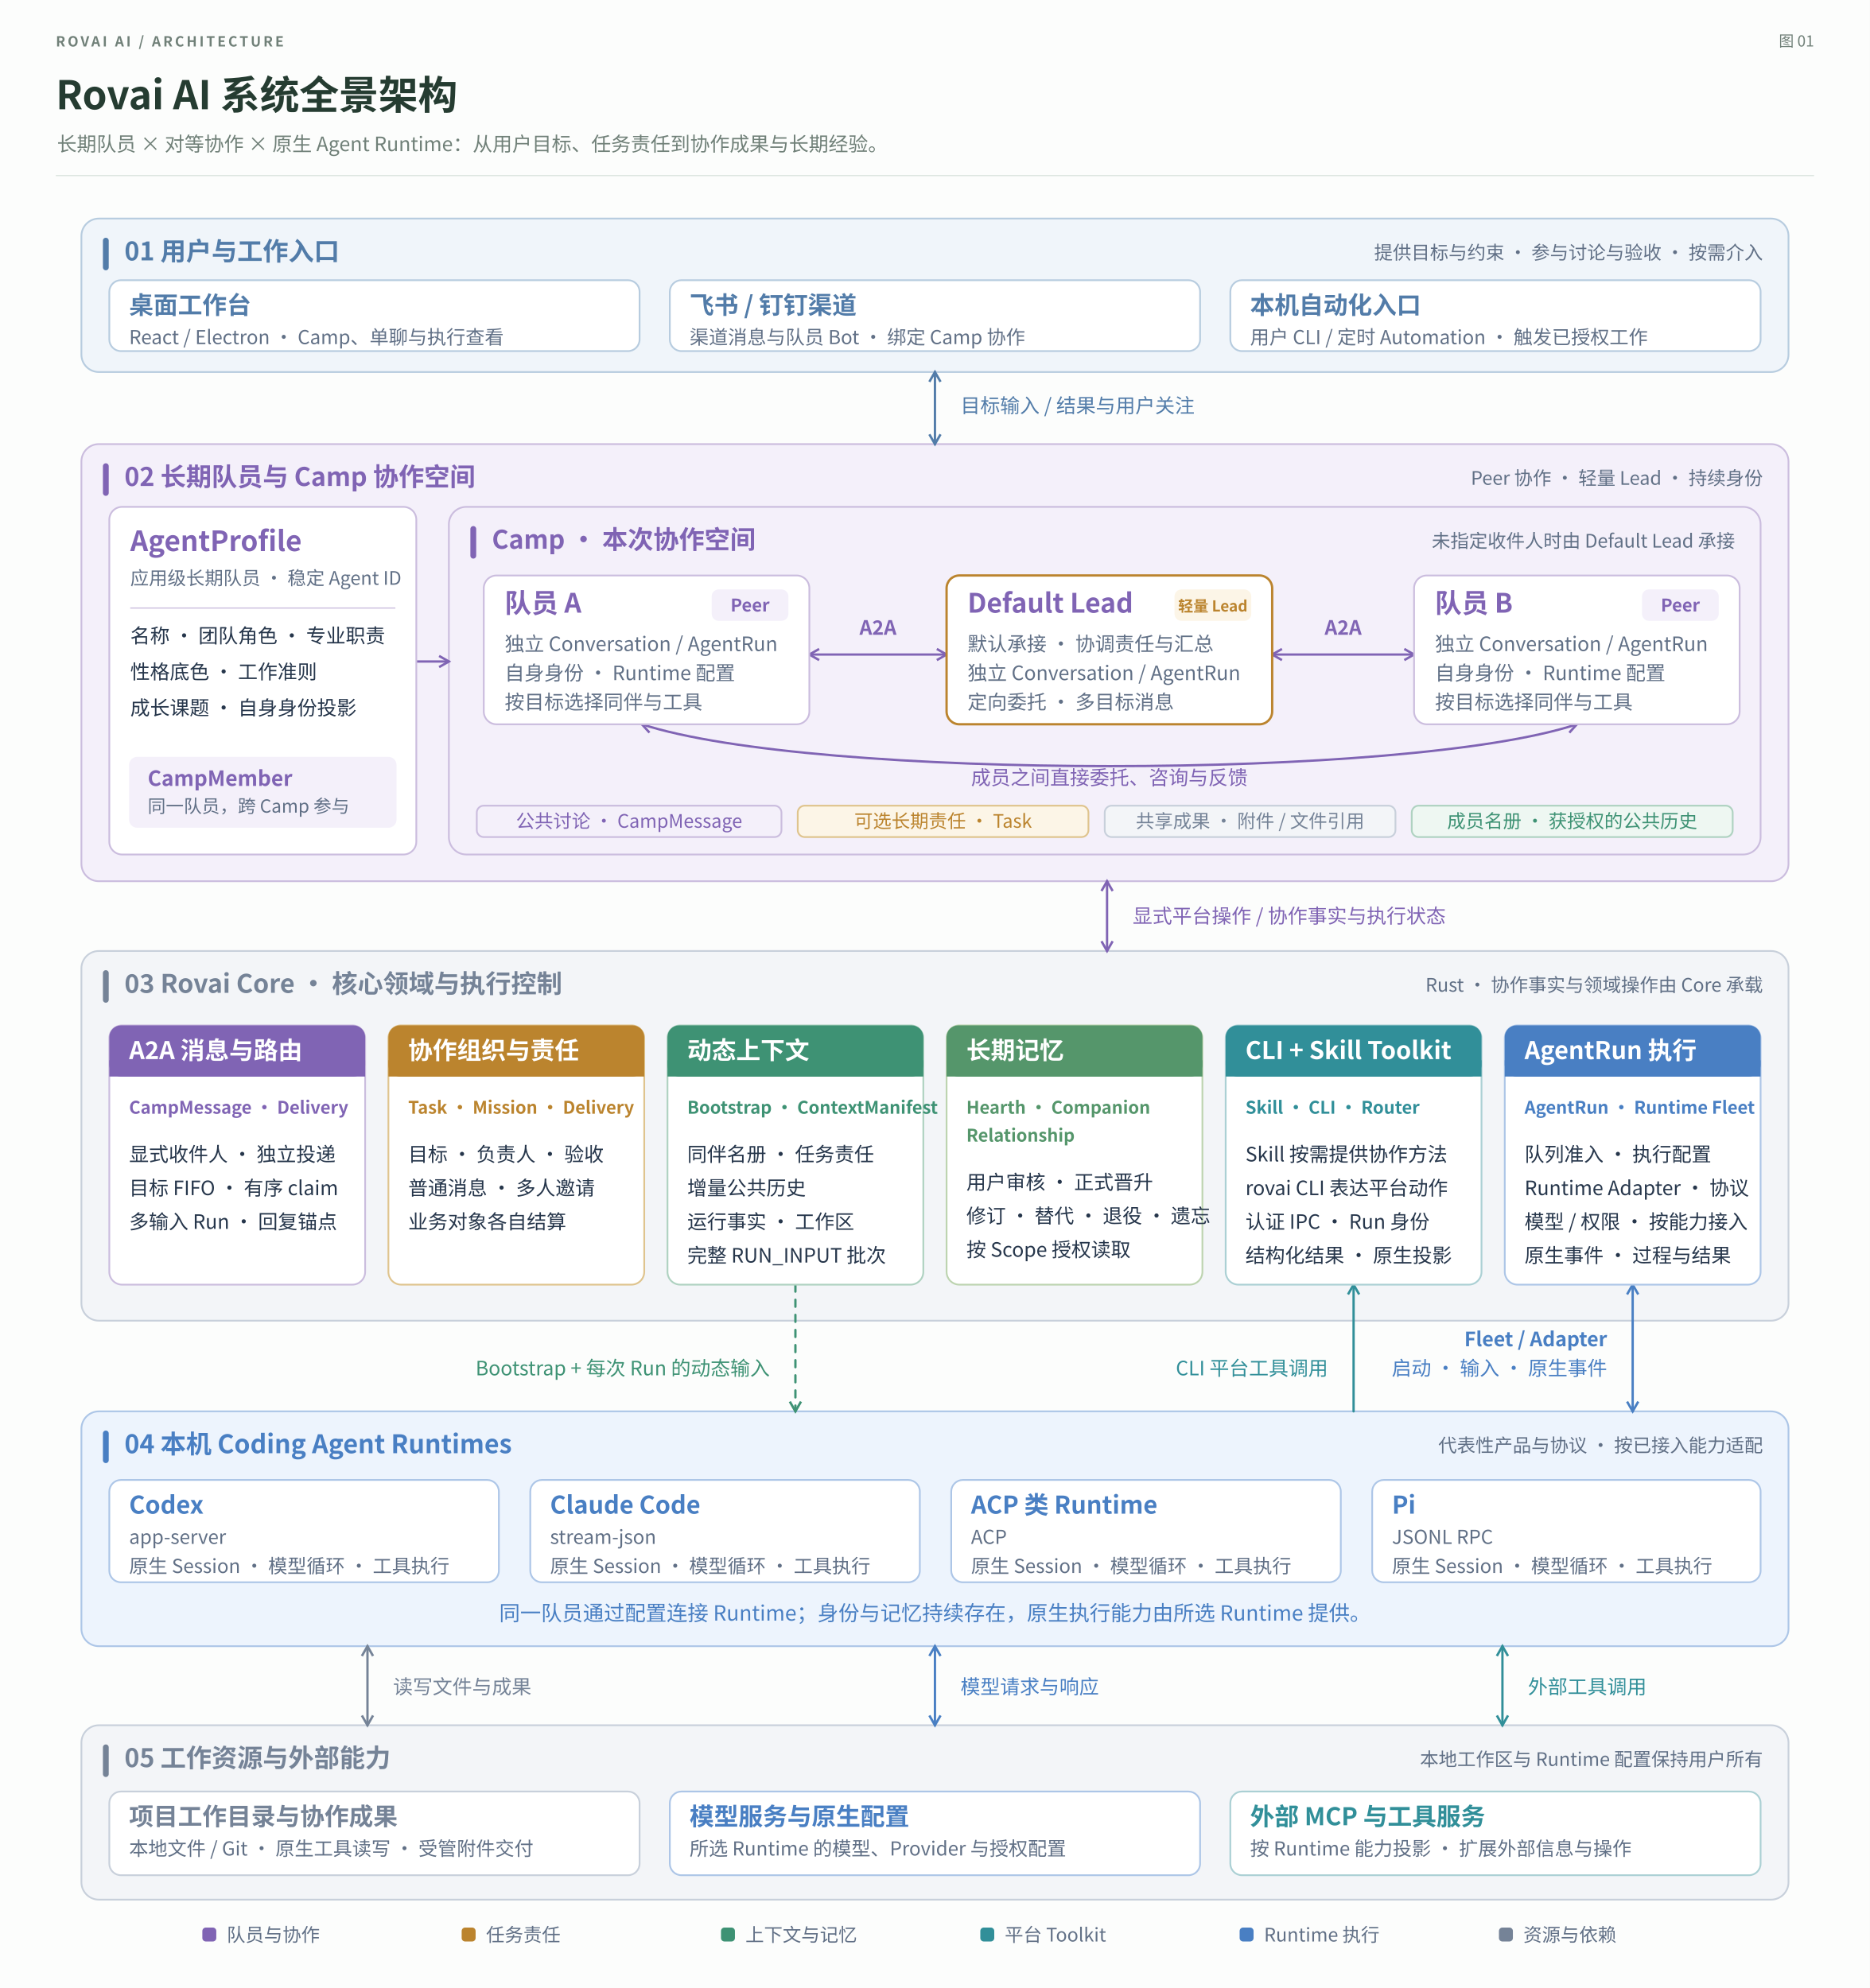
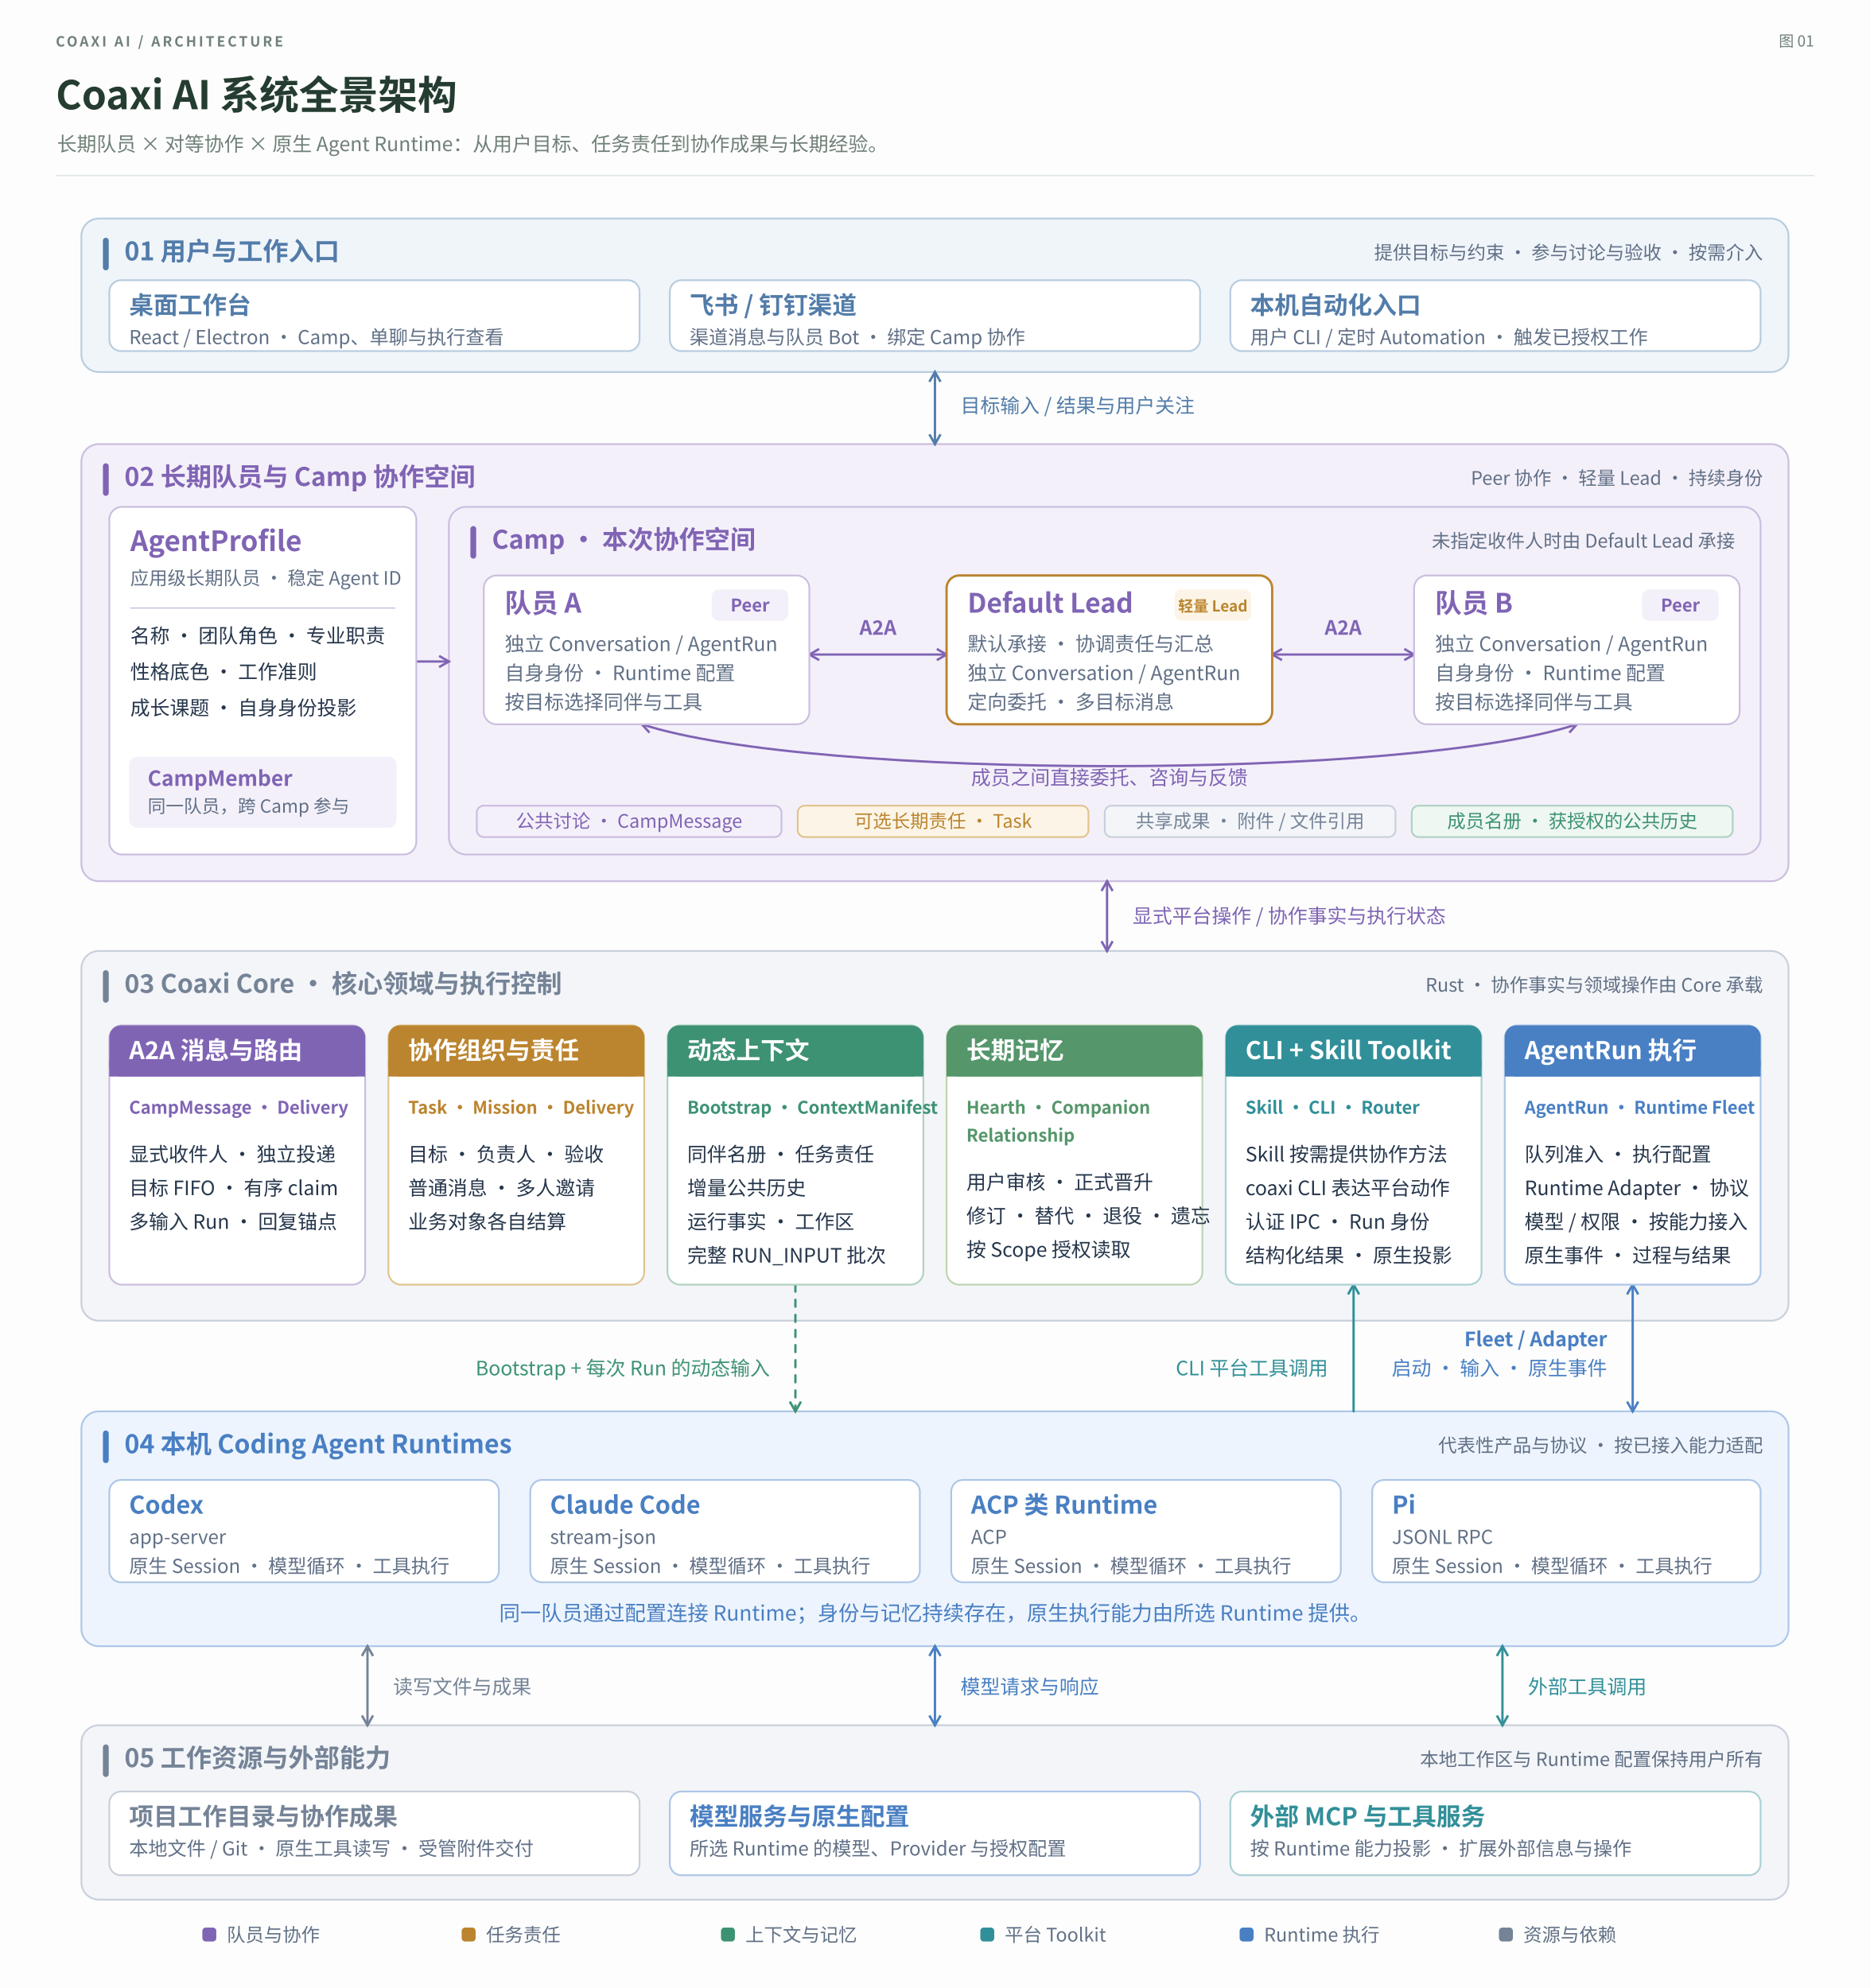
<svg xmlns="http://www.w3.org/2000/svg" width="1608" height="1710" viewBox="0 0 1608 1710" role="img" aria-labelledby="figure-title figure-description">
  <rect width="1608" height="1710" fill="#fcfdfc" />
  <g font-family="PingFang SC, Microsoft YaHei, Noto Sans CJK SC, sans-serif" fill="#253c31">
-     <text x="48" y="40" fill="#708078" font-size="12" font-weight="600" letter-spacing="2">ROVAI AI / ARCHITECTURE</text>
+     <text x="48" y="40" fill="#708078" font-size="12" font-weight="600" letter-spacing="2">COAXI AI / ARCHITECTURE</text>
    <text x="1560" y="40" fill="#708078" font-size="13" text-anchor="end">图 01</text>
-     <text x="48" y="94" font-size="34" font-weight="600">Rovai AI 系统全景架构</text>
+     <text x="48" y="94" font-size="34" font-weight="600">Coaxi AI 系统全景架构</text>
    <text x="49" y="130" fill="#708078" font-size="17">长期队员 × 对等协作 × 原生 Agent Runtime：从用户目标、任务责任到协作成果与长期经验。</text>
    <path d="M48 151 H1560" stroke="#dce5df" stroke-width="1" />
  </g>
  <svg viewBox="0 0 1504 1510" x="52" y="174" width="1504" height="1510">
    <defs>
      <marker id="overview-arrow-527ca9" viewBox="0 0 10 10" refX="8" refY="5" markerWidth="6" markerHeight="6" orient="auto-start-reverse">
        <path d="M1 1 L8 5 L1 9" fill="none" stroke="#527ca9" stroke-width="1.7" />
      </marker>
      <marker id="overview-arrow-8064b4" viewBox="0 0 10 10" refX="8" refY="5" markerWidth="6" markerHeight="6" orient="auto-start-reverse">
        <path d="M1 1 L8 5 L1 9" fill="none" stroke="#8064b4" stroke-width="1.7" />
      </marker>
      <marker id="overview-arrow-bb842e" viewBox="0 0 10 10" refX="8" refY="5" markerWidth="6" markerHeight="6" orient="auto-start-reverse">
        <path d="M1 1 L8 5 L1 9" fill="none" stroke="#bb842e" stroke-width="1.7" />
      </marker>
      <marker id="overview-arrow-3e9274" viewBox="0 0 10 10" refX="8" refY="5" markerWidth="6" markerHeight="6" orient="auto-start-reverse">
        <path d="M1 1 L8 5 L1 9" fill="none" stroke="#3e9274" stroke-width="1.7" />
      </marker>
      <marker id="overview-arrow-55966b" viewBox="0 0 10 10" refX="8" refY="5" markerWidth="6" markerHeight="6" orient="auto-start-reverse">
        <path d="M1 1 L8 5 L1 9" fill="none" stroke="#55966b" stroke-width="1.7" />
      </marker>
      <marker id="overview-arrow-318f99" viewBox="0 0 10 10" refX="8" refY="5" markerWidth="6" markerHeight="6" orient="auto-start-reverse">
        <path d="M1 1 L8 5 L1 9" fill="none" stroke="#318f99" stroke-width="1.7" />
      </marker>
      <marker id="overview-arrow-497fc3" viewBox="0 0 10 10" refX="8" refY="5" markerWidth="6" markerHeight="6" orient="auto-start-reverse">
        <path d="M1 1 L8 5 L1 9" fill="none" stroke="#497fc3" stroke-width="1.7" />
      </marker>
      <marker id="overview-arrow-758397" viewBox="0 0 10 10" refX="8" refY="5" markerWidth="6" markerHeight="6" orient="auto-start-reverse">
        <path d="M1 1 L8 5 L1 9" fill="none" stroke="#758397" stroke-width="1.7" />
      </marker>
    </defs>
    <g font-family="PingFang SC, Microsoft YaHei, Noto Sans CJK SC, sans-serif">
      <rect x="18" y="14" width="1468" height="132" rx="15" fill="#f0f5fa" stroke="#b7ccdf" stroke-width="1.5" />
      <path d="M39 33 V56" stroke="#527ca9" stroke-width="5" stroke-linecap="round" />
      <text x="55" y="50" font-size="22" font-weight="600" fill="#527ca9" text-anchor="start">01  用户与工作入口</text>
      <text x="1464" y="49" font-size="16" font-weight="400" fill="#617086" text-anchor="end">提供目标与约束 · 参与讨论与验收 · 按需介入</text>
      <rect x="18" y="208" width="1468" height="376" rx="15" fill="#f4f0fa" stroke="#cbbdde" stroke-width="1.5" />
      <path d="M39 227 V250" stroke="#8064b4" stroke-width="5" stroke-linecap="round" />
      <text x="55" y="244" font-size="22" font-weight="600" fill="#8064b4" text-anchor="start">02  长期队员与 Camp 协作空间</text>
      <text x="1464" y="243" font-size="16" font-weight="400" fill="#617086" text-anchor="end">Peer 协作 · 轻量 Lead · 持续身份</text>
      <rect x="334" y="262" width="1128" height="299" rx="15" fill="#f4f0fa" stroke="#cbbdde" stroke-width="1.5" />
      <path d="M355 281 V304" stroke="#8064b4" stroke-width="5" stroke-linecap="round" />
      <text x="371" y="298" font-size="22" font-weight="600" fill="#8064b4" text-anchor="start">Camp · 本次协作空间</text>
      <text x="1440" y="297" font-size="16" font-weight="400" fill="#617086" text-anchor="end">未指定收件人时由 Default Lead 承接</text>
      <rect x="18" y="644" width="1468" height="318" rx="15" fill="#f3f5f8" stroke="#c8d0db" stroke-width="1.5" />
      <path d="M39 663 V686" stroke="#758397" stroke-width="5" stroke-linecap="round" />
-       <text x="55" y="680" font-size="22" font-weight="600" fill="#758397" text-anchor="start">03  Rovai Core · 核心领域与执行控制</text>
+       <text x="55" y="680" font-size="22" font-weight="600" fill="#758397" text-anchor="start">03  Coaxi Core · 核心领域与执行控制</text>
      <text x="1464" y="679" font-size="16" font-weight="400" fill="#617086" text-anchor="end">Rust · 协作事实与领域操作由 Core 承载</text>
      <rect x="18" y="1040" width="1468" height="202" rx="15" fill="#edf4fd" stroke="#adc6e7" stroke-width="1.5" />
      <path d="M39 1059 V1082" stroke="#497fc3" stroke-width="5" stroke-linecap="round" />
      <text x="55" y="1076" font-size="22" font-weight="600" fill="#497fc3" text-anchor="start">04  本机 Coding Agent Runtimes</text>
      <text x="1464" y="1075" font-size="16" font-weight="400" fill="#617086" text-anchor="end">代表性产品与协议 · 按已接入能力适配</text>
      <rect x="18" y="1310" width="1468" height="150" rx="15" fill="#f3f5f8" stroke="#c8d0db" stroke-width="1.5" />
      <path d="M39 1329 V1352" stroke="#758397" stroke-width="5" stroke-linecap="round" />
      <text x="55" y="1346" font-size="22" font-weight="600" fill="#758397" text-anchor="start">05  工作资源与外部能力</text>
      <text x="1464" y="1345" font-size="16" font-weight="400" fill="#617086" text-anchor="end">本地工作区与 Runtime 配置保持用户所有</text>
      <path d="M752 146 V208" fill="none" stroke="#527ca9" stroke-width="2" stroke-linecap="round" stroke-linejoin="round" marker-end="url(#overview-arrow-527ca9)" marker-start="url(#overview-arrow-527ca9)" />
      <text x="774" y="181" font-size="17" font-weight="400" fill="#527ca9" text-anchor="start">目标输入 / 结果与用户关注</text>
      <path d="M306 395 H334" fill="none" stroke="#8064b4" stroke-width="2" stroke-linecap="round" stroke-linejoin="round" marker-end="url(#overview-arrow-8064b4)" />
      <path d="M644 389 H762" fill="none" stroke="#8064b4" stroke-width="2" stroke-linecap="round" stroke-linejoin="round" marker-end="url(#overview-arrow-8064b4)" marker-start="url(#overview-arrow-8064b4)" />
      <text x="703" y="372" font-size="17" font-weight="600" fill="#8064b4" text-anchor="middle">A2A</text>
      <path d="M1042 389 H1164" fill="none" stroke="#8064b4" stroke-width="2" stroke-linecap="round" stroke-linejoin="round" marker-end="url(#overview-arrow-8064b4)" marker-start="url(#overview-arrow-8064b4)" />
      <text x="1103" y="372" font-size="17" font-weight="600" fill="#8064b4" text-anchor="middle">A2A</text>
      <path d="M500 449 C647 497 1159 497 1304 449" fill="none" stroke="#8064b4" stroke-width="2" stroke-linecap="round" stroke-linejoin="round" marker-end="url(#overview-arrow-8064b4)" marker-start="url(#overview-arrow-8064b4)" />
      <text x="902" y="501" font-size="17" font-weight="400" fill="#8064b4" text-anchor="middle">成员之间直接委托、咨询与反馈</text>
      <path d="M900 584 V644" fill="none" stroke="#8064b4" stroke-width="2" stroke-linecap="round" stroke-linejoin="round" marker-end="url(#overview-arrow-8064b4)" marker-start="url(#overview-arrow-8064b4)" />
      <text x="922" y="620" font-size="17" font-weight="400" fill="#8064b4" text-anchor="start">显式平台操作 / 协作事实与执行状态</text>
      <path d="M632 931 V1040" fill="none" stroke="#3e9274" stroke-width="2" stroke-linecap="round" stroke-linejoin="round" stroke-dasharray="6 7" marker-end="url(#overview-arrow-3e9274)" />
      <text x="610" y="1009" font-size="17" font-weight="400" fill="#3e9274" text-anchor="end">Bootstrap + 每次 Run 的动态输入</text>
      <path d="M1112 1040 V931" fill="none" stroke="#318f99" stroke-width="2" stroke-linecap="round" stroke-linejoin="round" marker-end="url(#overview-arrow-318f99)" />
      <text x="1090" y="1009" font-size="17" font-weight="400" fill="#318f99" text-anchor="end">CLI 平台工具调用</text>
      <path d="M1352 931 V1040" fill="none" stroke="#497fc3" stroke-width="2" stroke-linecap="round" stroke-linejoin="round" marker-end="url(#overview-arrow-497fc3)" marker-start="url(#overview-arrow-497fc3)" />
      <text x="1330" y="984" font-size="17" font-weight="600" fill="#497fc3" text-anchor="end">Fleet / Adapter</text>
      <text x="1330" y="1009" font-size="17" font-weight="400" fill="#497fc3" text-anchor="end">启动 · 输入 · 原生事件</text>
      <path d="M264 1242 V1310" fill="none" stroke="#758397" stroke-width="2" stroke-linecap="round" stroke-linejoin="round" marker-end="url(#overview-arrow-758397)" marker-start="url(#overview-arrow-758397)" />
      <text x="286" y="1283" font-size="17" font-weight="400" fill="#758397" text-anchor="start">读写文件与成果</text>
      <path d="M752 1242 V1310" fill="none" stroke="#497fc3" stroke-width="2" stroke-linecap="round" stroke-linejoin="round" marker-end="url(#overview-arrow-497fc3)" marker-start="url(#overview-arrow-497fc3)" />
      <text x="774" y="1283" font-size="17" font-weight="400" fill="#497fc3" text-anchor="start">模型请求与响应</text>
      <path d="M1240 1242 V1310" fill="none" stroke="#318f99" stroke-width="2" stroke-linecap="round" stroke-linejoin="round" marker-end="url(#overview-arrow-318f99)" marker-start="url(#overview-arrow-318f99)" />
      <text x="1262" y="1283" font-size="17" font-weight="400" fill="#318f99" text-anchor="start">外部工具调用</text>
      <rect x="42" y="67" width="456" height="61" rx="10" fill="#ffffff" stroke="#b7ccdf" stroke-width="1.5" />
      <text x="59" y="96" font-size="21" font-weight="600" fill="#527ca9" text-anchor="start">桌面工作台</text>
      <text x="59" y="122" font-size="16.5" font-weight="400" fill="#617086" text-anchor="start">React / Electron · Camp、单聊与执行查看</text>
      <rect x="524" y="67" width="456" height="61" rx="10" fill="#ffffff" stroke="#b7ccdf" stroke-width="1.5" />
      <text x="541" y="96" font-size="21" font-weight="600" fill="#527ca9" text-anchor="start">飞书 / 钉钉渠道</text>
      <text x="541" y="122" font-size="16.5" font-weight="400" fill="#617086" text-anchor="start">渠道消息与队员 Bot · 绑定 Camp 协作</text>
      <rect x="1006" y="67" width="456" height="61" rx="10" fill="#ffffff" stroke="#b7ccdf" stroke-width="1.5" />
      <text x="1023" y="96" font-size="21" font-weight="600" fill="#527ca9" text-anchor="start">本机自动化入口</text>
      <text x="1023" y="122" font-size="16.5" font-weight="400" fill="#617086" text-anchor="start">用户 CLI / 定时 Automation · 触发已授权工作</text>
      <rect x="42" y="262" width="264" height="299" rx="11" fill="#ffffff" stroke="#cbbdde" stroke-width="1.5" />
      <text x="60" y="300" font-size="24" font-weight="600" fill="#8064b4" text-anchor="start">AgentProfile</text>
      <text x="60" y="329" font-size="16" font-weight="400" fill="#617086" text-anchor="start">应用级长期队员 · 稳定 Agent ID</text>
      <path d="M60 349 H288" stroke="#cbbdde" />
      <text x="60" y="379" font-size="17" font-weight="400" fill="#26364b" text-anchor="start">名称 · 团队角色 · 专业职责</text>
      <text x="60" y="410" font-size="17" font-weight="400" fill="#26364b" text-anchor="start">性格底色 · 工作准则</text>
      <text x="60" y="441" font-size="17" font-weight="400" fill="#26364b" text-anchor="start">成长课题 · 自身身份投影</text>
      <rect x="59" y="477" width="230" height="61" rx="7" fill="#f4f0fa" stroke="none" stroke-width="1.5" />
      <text x="75" y="502" font-size="18" font-weight="600" fill="#8064b4" text-anchor="start">CampMember</text>
      <text x="75" y="525" font-size="15.5" font-weight="400" fill="#617086" text-anchor="start">同一队员，跨 Camp 参与</text>
      <rect x="364" y="321" width="280" height="128" rx="11" fill="#ffffff" stroke="#cbbdde" stroke-width="1.5" />
      <text x="382" y="353" font-size="23" font-weight="600" fill="#8064b4" text-anchor="start">队员 A</text>
      <rect x="560" y="333" width="66" height="27" rx="6" fill="#f4f0fa" stroke="none" stroke-width="1.5" />
      <text x="593" y="352" font-size="15" font-weight="600" fill="#8064b4" text-anchor="middle">Peer</text>
      <text x="382" y="386" font-size="17" font-weight="400" fill="#617086" text-anchor="start">独立 Conversation / AgentRun</text>
      <text x="382" y="411" font-size="17" font-weight="400" fill="#617086" text-anchor="start">自身身份 · Runtime 配置</text>
      <text x="382" y="436" font-size="17" font-weight="400" fill="#617086" text-anchor="start">按目标选择同伴与工具</text>
      <rect x="762" y="321" width="280" height="128" rx="11" fill="#ffffff" stroke="#bb842e" stroke-width="2" />
      <text x="780" y="353" font-size="23" font-weight="600" fill="#8064b4" text-anchor="start">Default Lead</text>
      <rect x="958" y="333" width="66" height="27" rx="6" fill="#fcf5e7" stroke="none" stroke-width="1.5" />
      <text x="991" y="352" font-size="13" font-weight="600" fill="#bb842e" text-anchor="middle">轻量 Lead</text>
      <text x="780" y="386" font-size="17" font-weight="400" fill="#617086" text-anchor="start">默认承接 · 协调责任与汇总</text>
      <text x="780" y="411" font-size="17" font-weight="400" fill="#617086" text-anchor="start">独立 Conversation / AgentRun</text>
      <text x="780" y="436" font-size="17" font-weight="400" fill="#617086" text-anchor="start">定向委托 · 多目标消息</text>
      <rect x="1164" y="321" width="280" height="128" rx="11" fill="#ffffff" stroke="#cbbdde" stroke-width="1.5" />
      <text x="1182" y="353" font-size="23" font-weight="600" fill="#8064b4" text-anchor="start">队员 B</text>
      <rect x="1360" y="333" width="66" height="27" rx="6" fill="#f4f0fa" stroke="none" stroke-width="1.5" />
      <text x="1393" y="352" font-size="15" font-weight="600" fill="#8064b4" text-anchor="middle">Peer</text>
      <text x="1182" y="386" font-size="17" font-weight="400" fill="#617086" text-anchor="start">独立 Conversation / AgentRun</text>
      <text x="1182" y="411" font-size="17" font-weight="400" fill="#617086" text-anchor="start">自身身份 · Runtime 配置</text>
      <text x="1182" y="436" font-size="17" font-weight="400" fill="#617086" text-anchor="start">按目标选择同伴与工具</text>
      <rect x="358" y="519" width="262" height="27" rx="6" fill="#f4f0fa" stroke="#cbbdde" stroke-width="1.5" />
      <text x="489" y="538" font-size="16" font-weight="400" fill="#8064b4" text-anchor="middle">公共讨论 · CampMessage</text>
      <rect x="634" y="519" width="250" height="27" rx="6" fill="#fcf5e7" stroke="#dfc48e" stroke-width="1.5" />
      <text x="759" y="538" font-size="16" font-weight="400" fill="#bb842e" text-anchor="middle">可选长期责任 · Task</text>
      <rect x="898" y="519" width="250" height="27" rx="6" fill="#f3f5f8" stroke="#c8d0db" stroke-width="1.5" />
      <text x="1023" y="538" font-size="16" font-weight="400" fill="#758397" text-anchor="middle">共享成果 · 附件 / 文件引用</text>
      <rect x="1162" y="519" width="276" height="27" rx="6" fill="#eef7f2" stroke="#afd2c1" stroke-width="1.5" />
      <text x="1300" y="538" font-size="16" font-weight="400" fill="#3e9274" text-anchor="middle">成员名册 · 获授权的公共历史</text>
      <rect x="42" y="708" width="220" height="223" rx="11" fill="#ffffff" stroke="#cbbdde" stroke-width="1.5" />
      <rect x="42" y="708" width="220" height="44" rx="10" fill="#8064b4" stroke="none" stroke-width="1.5" />
      <rect x="42" y="738" width="220" height="14" fill="#8064b4" />
      <text x="59" y="737" font-size="21" font-weight="600" fill="#fff" text-anchor="start">A2A 消息与路由</text>
      <text x="59" y="784" font-size="15" font-weight="600" fill="#8064b4" text-anchor="start">CampMessage · Delivery</text>
      <text x="59" y="825" font-size="17" font-weight="400" fill="#26364b" text-anchor="start">显式收件人 · 独立投递</text>
      <text x="59" y="854" font-size="17" font-weight="400" fill="#26364b" text-anchor="start">目标 FIFO · 有序 claim</text>
      <text x="59" y="883" font-size="17" font-weight="400" fill="#26364b" text-anchor="start">多输入 Run · 回复锚点</text>
      <rect x="282" y="708" width="220" height="223" rx="11" fill="#ffffff" stroke="#dfc48e" stroke-width="1.5" />
      <rect x="282" y="708" width="220" height="44" rx="10" fill="#bb842e" stroke="none" stroke-width="1.5" />
      <rect x="282" y="738" width="220" height="14" fill="#bb842e" />
      <text x="299" y="737" font-size="21" font-weight="600" fill="#fff" text-anchor="start">协作组织与责任</text>
      <text x="299" y="784" font-size="15" font-weight="600" fill="#bb842e" text-anchor="start">Task · Mission · Delivery</text>
      <text x="299" y="825" font-size="17" font-weight="400" fill="#26364b" text-anchor="start">目标 · 负责人 · 验收</text>
      <text x="299" y="854" font-size="17" font-weight="400" fill="#26364b" text-anchor="start">普通消息 · 多人邀请</text>
      <text x="299" y="883" font-size="17" font-weight="400" fill="#26364b" text-anchor="start">业务对象各自结算</text>
      <rect x="522" y="708" width="220" height="223" rx="11" fill="#ffffff" stroke="#afd2c1" stroke-width="1.5" />
      <rect x="522" y="708" width="220" height="44" rx="10" fill="#3e9274" stroke="none" stroke-width="1.5" />
      <rect x="522" y="738" width="220" height="14" fill="#3e9274" />
      <text x="539" y="737" font-size="21" font-weight="600" fill="#fff" text-anchor="start">动态上下文</text>
      <text x="539" y="784" font-size="15" font-weight="600" fill="#3e9274" text-anchor="start">Bootstrap · ContextManifest</text>
      <text x="539" y="825" font-size="17" font-weight="400" fill="#26364b" text-anchor="start">同伴名册 · 任务责任</text>
      <text x="539" y="854" font-size="17" font-weight="400" fill="#26364b" text-anchor="start">增量公共历史</text>
      <text x="539" y="883" font-size="17" font-weight="400" fill="#26364b" text-anchor="start">运行事实 · 工作区</text>
      <text x="539" y="912" font-size="17" font-weight="400" fill="#26364b" text-anchor="start">完整 RUN_INPUT 批次</text>
      <rect x="762" y="708" width="220" height="223" rx="11" fill="#ffffff" stroke="#bdd4b0" stroke-width="1.5" />
      <rect x="762" y="708" width="220" height="44" rx="10" fill="#55966b" stroke="none" stroke-width="1.5" />
      <rect x="762" y="738" width="220" height="14" fill="#55966b" />
      <text x="779" y="737" font-size="21" font-weight="600" fill="#fff" text-anchor="start">长期记忆</text>
      <text x="779" y="784" font-size="15" font-weight="600" fill="#55966b" text-anchor="start">Hearth · Companion</text>
      <text x="779" y="808" font-size="15" font-weight="600" fill="#55966b" text-anchor="start">Relationship</text>
      <text x="779" y="849" font-size="17" font-weight="400" fill="#26364b" text-anchor="start">用户审核 · 正式晋升</text>
      <text x="779" y="878" font-size="17" font-weight="400" fill="#26364b" text-anchor="start">修订 · 替代 · 退役 · 遗忘</text>
      <text x="779" y="907" font-size="17" font-weight="400" fill="#26364b" text-anchor="start">按 Scope 授权读取</text>
      <rect x="1002" y="708" width="220" height="223" rx="11" fill="#ffffff" stroke="#abd0d4" stroke-width="1.5" />
      <rect x="1002" y="708" width="220" height="44" rx="10" fill="#318f99" stroke="none" stroke-width="1.5" />
      <rect x="1002" y="738" width="220" height="14" fill="#318f99" />
      <text x="1019" y="737" font-size="21" font-weight="600" fill="#fff" text-anchor="start">CLI + Skill Toolkit</text>
      <text x="1019" y="784" font-size="15" font-weight="600" fill="#318f99" text-anchor="start">Skill · CLI · Router</text>
      <text x="1019" y="825" font-size="17" font-weight="400" fill="#26364b" text-anchor="start">Skill 按需提供协作方法</text>
-       <text x="1019" y="854" font-size="17" font-weight="400" fill="#26364b" text-anchor="start">rovai CLI 表达平台动作</text>
+       <text x="1019" y="854" font-size="17" font-weight="400" fill="#26364b" text-anchor="start">coaxi CLI 表达平台动作</text>
      <text x="1019" y="883" font-size="17" font-weight="400" fill="#26364b" text-anchor="start">认证 IPC · Run 身份</text>
      <text x="1019" y="912" font-size="17" font-weight="400" fill="#26364b" text-anchor="start">结构化结果 · 原生投影</text>
      <rect x="1242" y="708" width="220" height="223" rx="11" fill="#ffffff" stroke="#adc6e7" stroke-width="1.5" />
      <rect x="1242" y="708" width="220" height="44" rx="10" fill="#497fc3" stroke="none" stroke-width="1.5" />
      <rect x="1242" y="738" width="220" height="14" fill="#497fc3" />
      <text x="1259" y="737" font-size="21" font-weight="600" fill="#fff" text-anchor="start">AgentRun 执行</text>
      <text x="1259" y="784" font-size="15" font-weight="600" fill="#497fc3" text-anchor="start">AgentRun · Runtime Fleet</text>
      <text x="1259" y="825" font-size="17" font-weight="400" fill="#26364b" text-anchor="start">队列准入 · 执行配置</text>
      <text x="1259" y="854" font-size="17" font-weight="400" fill="#26364b" text-anchor="start">Runtime Adapter · 协议</text>
      <text x="1259" y="883" font-size="17" font-weight="400" fill="#26364b" text-anchor="start">模型 / 权限 · 按能力接入</text>
      <text x="1259" y="912" font-size="17" font-weight="400" fill="#26364b" text-anchor="start">原生事件 · 过程与结果</text>
      <rect x="42" y="1099" width="335" height="88" rx="10" fill="#ffffff" stroke="#adc6e7" stroke-width="1.5" />
      <text x="59" y="1128" font-size="21" font-weight="600" fill="#497fc3" text-anchor="start">Codex</text>
      <text x="59" y="1154" font-size="16.5" font-weight="400" fill="#617086" text-anchor="start">app-server</text>
      <text x="59" y="1179" font-size="16.5" font-weight="400" fill="#617086" text-anchor="start">原生 Session · 模型循环 · 工具执行</text>
      <rect x="404" y="1099" width="335" height="88" rx="10" fill="#ffffff" stroke="#adc6e7" stroke-width="1.5" />
      <text x="421" y="1128" font-size="21" font-weight="600" fill="#497fc3" text-anchor="start">Claude Code</text>
      <text x="421" y="1154" font-size="16.5" font-weight="400" fill="#617086" text-anchor="start">stream-json</text>
      <text x="421" y="1179" font-size="16.5" font-weight="400" fill="#617086" text-anchor="start">原生 Session · 模型循环 · 工具执行</text>
      <rect x="766" y="1099" width="335" height="88" rx="10" fill="#ffffff" stroke="#adc6e7" stroke-width="1.5" />
      <text x="783" y="1128" font-size="21" font-weight="600" fill="#497fc3" text-anchor="start">ACP 类 Runtime</text>
      <text x="783" y="1154" font-size="16.5" font-weight="400" fill="#617086" text-anchor="start">ACP</text>
      <text x="783" y="1179" font-size="16.5" font-weight="400" fill="#617086" text-anchor="start">原生 Session · 模型循环 · 工具执行</text>
      <rect x="1128" y="1099" width="334" height="88" rx="10" fill="#ffffff" stroke="#adc6e7" stroke-width="1.5" />
      <text x="1145" y="1128" font-size="21" font-weight="600" fill="#497fc3" text-anchor="start">Pi</text>
      <text x="1145" y="1154" font-size="16.5" font-weight="400" fill="#617086" text-anchor="start">JSONL RPC</text>
      <text x="1145" y="1179" font-size="16.5" font-weight="400" fill="#617086" text-anchor="start">原生 Session · 模型循环 · 工具执行</text>
      <text x="752" y="1220" font-size="18" font-weight="400" fill="#497fc3" text-anchor="middle">同一队员通过配置连接 Runtime；身份与记忆持续存在，原生执行能力由所选 Runtime 提供。</text>
      <rect x="42" y="1367" width="456" height="72" rx="10" fill="#ffffff" stroke="#c8d0db" stroke-width="1.5" />
      <text x="59" y="1396" font-size="21" font-weight="600" fill="#758397" text-anchor="start">项目工作目录与协作成果</text>
      <text x="59" y="1422" font-size="16.5" font-weight="400" fill="#617086" text-anchor="start">本地文件 / Git · 原生工具读写 · 受管附件交付</text>
      <rect x="524" y="1367" width="456" height="72" rx="10" fill="#ffffff" stroke="#adc6e7" stroke-width="1.5" />
      <text x="541" y="1396" font-size="21" font-weight="600" fill="#497fc3" text-anchor="start">模型服务与原生配置</text>
      <text x="541" y="1422" font-size="16.5" font-weight="400" fill="#617086" text-anchor="start">所选 Runtime 的模型、Provider 与授权配置</text>
      <rect x="1006" y="1367" width="456" height="72" rx="10" fill="#ffffff" stroke="#abd0d4" stroke-width="1.5" />
      <text x="1023" y="1396" font-size="21" font-weight="600" fill="#318f99" text-anchor="start">外部 MCP 与工具服务</text>
      <text x="1023" y="1422" font-size="16.5" font-weight="400" fill="#617086" text-anchor="start">按 Runtime 能力投影 · 扩展外部信息与操作</text>
      <rect x="122" y="1484" width="12" height="12" rx="3" fill="#8064b4" stroke="none" stroke-width="1.5" />
      <text x="143" y="1496" font-size="16" font-weight="400" fill="#617086" text-anchor="start">队员与协作</text>
      <rect x="345" y="1484" width="12" height="12" rx="3" fill="#bb842e" stroke="none" stroke-width="1.5" />
      <text x="366" y="1496" font-size="16" font-weight="400" fill="#617086" text-anchor="start">任务责任</text>
      <rect x="568" y="1484" width="12" height="12" rx="3" fill="#3e9274" stroke="none" stroke-width="1.5" />
      <text x="589" y="1496" font-size="16" font-weight="400" fill="#617086" text-anchor="start">上下文与记忆</text>
      <rect x="791" y="1484" width="12" height="12" rx="3" fill="#318f99" stroke="none" stroke-width="1.5" />
      <text x="812" y="1496" font-size="16" font-weight="400" fill="#617086" text-anchor="start">平台 Toolkit</text>
      <rect x="1014" y="1484" width="12" height="12" rx="3" fill="#497fc3" stroke="none" stroke-width="1.5" />
      <text x="1035" y="1496" font-size="16" font-weight="400" fill="#617086" text-anchor="start">Runtime 执行</text>
      <rect x="1237" y="1484" width="12" height="12" rx="3" fill="#758397" stroke="none" stroke-width="1.5" />
      <text x="1258" y="1496" font-size="16" font-weight="400" fill="#617086" text-anchor="start">资源与依赖</text>
    </g>
  </svg>
</svg>
